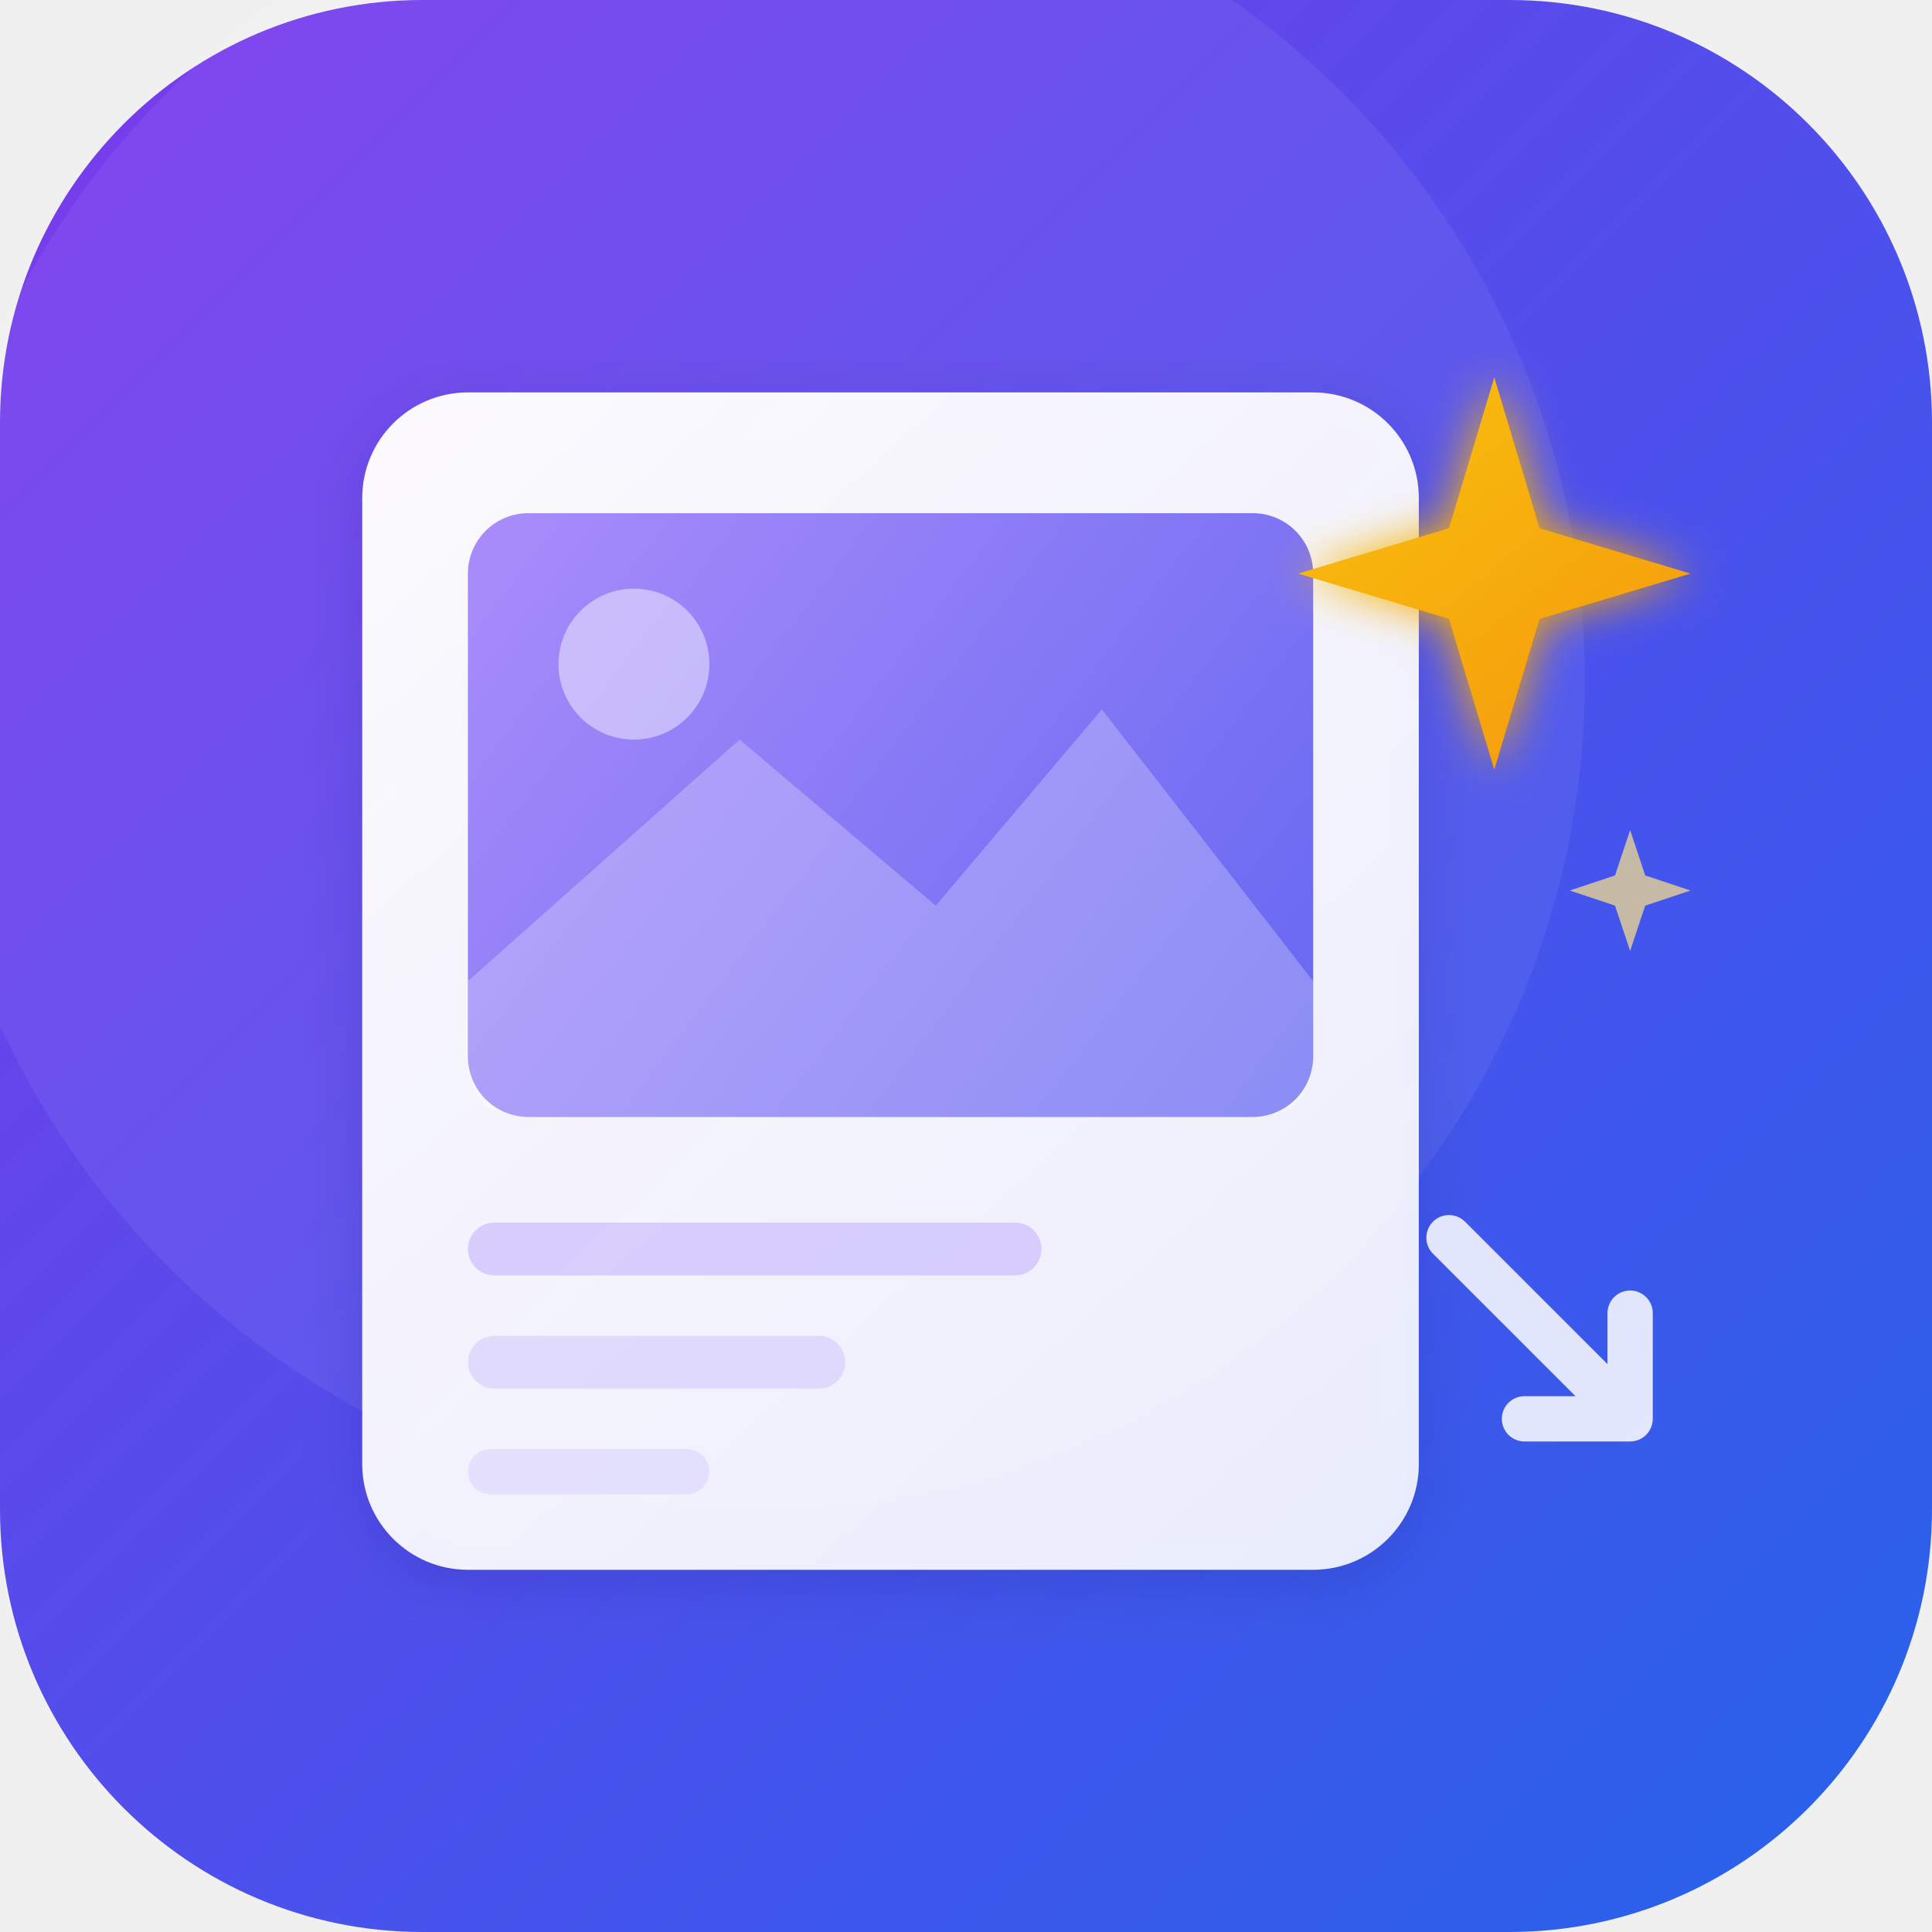
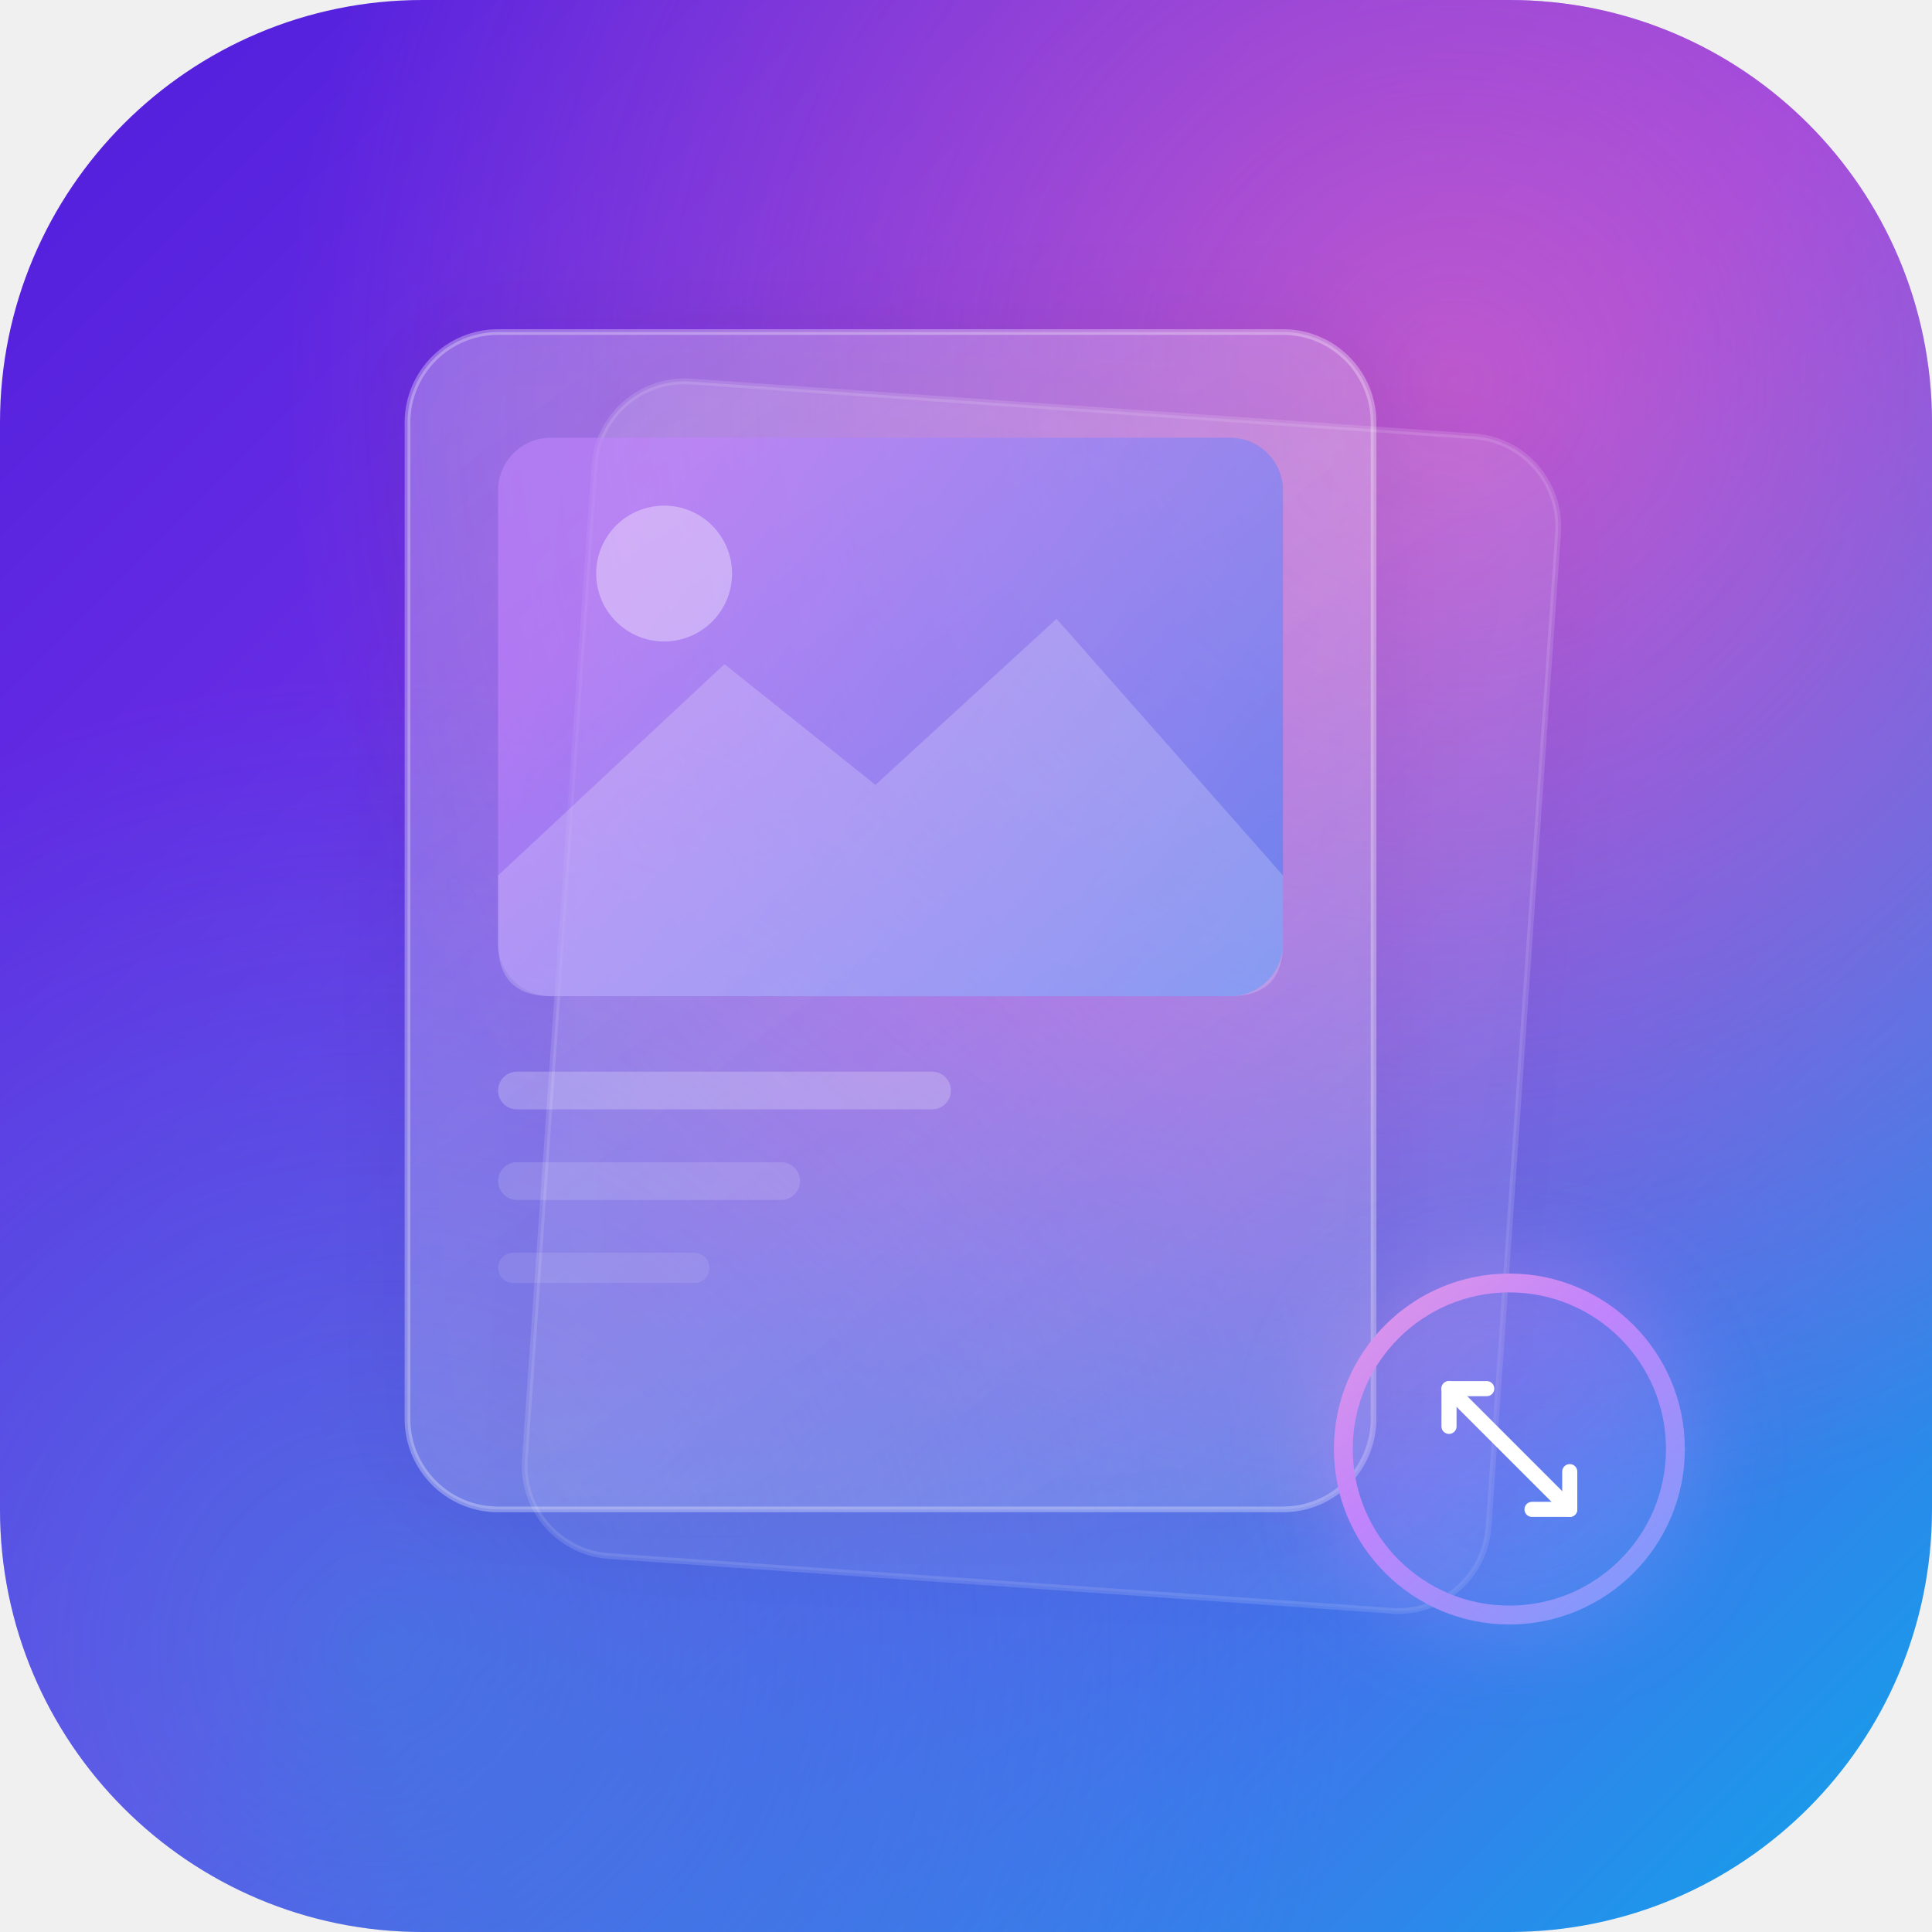
<svg xmlns="http://www.w3.org/2000/svg" viewBox="0 0 512 512" fill="none">
  <defs>
-     <linearGradient id="bg" x1="0" y1="0" x2="512" y2="512" gradientUnits="userSpaceOnUse">
-       <stop offset="0%" stop-color="#7c3aed" />
-       <stop offset="100%" stop-color="#2563eb" />
+     <linearGradient id="bg1" x1="0" y1="0" x2="512" y2="512" gradientUnits="userSpaceOnUse">
+       <stop offset="0%" stop-color="#4f1ddb" />
+       <stop offset="50%" stop-color="#7c3aed" />
+       <stop offset="100%" stop-color="#0ea5e9" />
    </linearGradient>
-     <linearGradient id="card" x1="96" y1="96" x2="384" y2="416" gradientUnits="userSpaceOnUse">
-       <stop offset="0%" stop-color="white" stop-opacity="0.97" />
-       <stop offset="100%" stop-color="white" stop-opacity="0.88" />
+     <radialGradient id="bg2" cx="75%" cy="20%" r="60%" gradientUnits="objectBoundingBox">
+       <stop offset="0%" stop-color="#f472b6" stop-opacity="0.55" />
+       <stop offset="100%" stop-color="#f472b6" stop-opacity="0" />
+     </radialGradient>
+     <radialGradient id="bg3" cx="20%" cy="85%" r="50%" gradientUnits="objectBoundingBox">
+       <stop offset="0%" stop-color="#06b6d4" stop-opacity="0.4" />
+       <stop offset="100%" stop-color="#06b6d4" stop-opacity="0" />
+     </radialGradient>
+     <linearGradient id="glass" x1="120" y1="80" x2="380" y2="420" gradientUnits="userSpaceOnUse">
+       <stop offset="0%" stop-color="white" stop-opacity="0.28" />
+       <stop offset="100%" stop-color="white" stop-opacity="0.10" />
    </linearGradient>
-     <linearGradient id="img" x1="128" y1="148" x2="340" y2="310" gradientUnits="userSpaceOnUse">
-       <stop offset="0%" stop-color="#a78bfa" />
-       <stop offset="100%" stop-color="#6366f1" />
+     <linearGradient id="glass-back" x1="160" y1="120" x2="400" y2="440" gradientUnits="userSpaceOnUse">
+       <stop offset="0%" stop-color="white" stop-opacity="0.15" />
+       <stop offset="100%" stop-color="white" stop-opacity="0.05" />
    </linearGradient>
-     <linearGradient id="sparkle" x1="340" y1="56" x2="440" y2="180" gradientUnits="userSpaceOnUse">
-       <stop offset="0%" stop-color="#facc15" />
-       <stop offset="100%" stop-color="#f59e0b" />
+     <linearGradient id="img-grad" x1="148" y1="168" x2="320" y2="296" gradientUnits="userSpaceOnUse">
+       <stop offset="0%" stop-color="#c084fc" />
+       <stop offset="100%" stop-color="#3b82f6" />
    </linearGradient>
-     <filter id="card-shadow" x="-8%" y="-4%" width="116%" height="116%">
-       <feDropShadow dx="0" dy="4" stdDeviation="8" flood-color="#1e1b4b" flood-opacity="0.15" />
-     </filter>
-     <filter id="sparkle-glow" x="-50%" y="-50%" width="200%" height="200%">
-       <feGaussianBlur in="SourceGraphic" stdDeviation="6" result="blur" />
+     <linearGradient id="ring" x1="340" y1="300" x2="460" y2="440" gradientUnits="userSpaceOnUse">
+       <stop offset="0%" stop-color="#f9a8d4" />
+       <stop offset="50%" stop-color="#c084fc" />
+       <stop offset="100%" stop-color="#60a5fa" />
+     </linearGradient>
+     <filter id="card-blur" x="-10%" y="-10%" width="120%" height="120%">
+       <feGaussianBlur in="SourceAlpha" stdDeviation="12" result="shadow" />
+       <feFlood flood-color="#1e1b4b" flood-opacity="0.25" result="color" />
+       <feComposite in="color" in2="shadow" operator="in" result="shadow" />
      <feMerge>
-         <feMergeNode in="blur" />
+         <feMergeNode in="shadow" />
        <feMergeNode in="SourceGraphic" />
      </feMerge>
    </filter>
+     <filter id="glow" x="-50%" y="-50%" width="200%" height="200%">
+       <feGaussianBlur stdDeviation="10" />
+     </filter>
  </defs>
-   <rect width="512" height="512" rx="112" fill="url(#bg)" />
-   <circle cx="200" cy="180" r="220" fill="white" opacity="0.06" />
-   <rect x="96" y="104" width="280" height="312" rx="28" fill="url(#card)" filter="url(#card-shadow)" />
-   <rect x="124" y="136" width="224" height="160" rx="16" fill="url(#img)" />
-   <path d="M124 260 L196 196 L248 240 L292 188 L348 260 L348 280 Q348 296 332 296 L140 296 Q124 296 124 280Z" fill="white" opacity="0.25" />
-   <circle cx="168" cy="176" r="20" fill="white" opacity="0.45" />
-   <rect x="124" y="324" width="152" height="14" rx="7" fill="#c4b5fd" opacity="0.6" />
-   <rect x="124" y="354" width="100" height="14" rx="7" fill="#c4b5fd" opacity="0.4" />
-   <rect x="124" y="384" width="64" height="12" rx="6" fill="#c4b5fd" opacity="0.3" />
-   <g filter="url(#sparkle-glow)">
-     <path d="M396 100 L408 140 L448 152 L408 164 L396 204 L384 164 L344 152 L384 140Z" fill="url(#sparkle)" />
+   <rect width="512" height="512" rx="112" fill="url(#bg1)" />
+   <rect width="512" height="512" rx="112" fill="url(#bg2)" />
+   <rect width="512" height="512" rx="112" fill="url(#bg3)" />
+   <g filter="url(#card-blur)">
+     <rect x="148" y="108" width="256" height="312" rx="24" fill="url(#glass-back)" stroke="white" stroke-opacity="0.12" stroke-width="1.5" transform="rotate(4, 276, 264)" />
  </g>
-   <path d="M432 220 L436 232 L448 236 L436 240 L432 252 L428 240 L416 236 L428 232Z" fill="#fde68a" opacity="0.7" />
-   <path d="M384 328 L432 376 M432 376 L432 348 M432 376 L404 376" stroke="white" stroke-width="12" stroke-linecap="round" stroke-linejoin="round" opacity="0.85" />
+   <g filter="url(#card-blur)">
+     <rect x="108" y="88" width="256" height="312" rx="24" fill="url(#glass)" stroke="white" stroke-opacity="0.3" stroke-width="1.5" />
+   </g>
+   <rect x="132" y="116" width="208" height="148" rx="14" fill="url(#img-grad)" opacity="0.6" />
+   <path d="M132 232 L192 176 L232 208 L280 164 L340 232 L340 250 Q340 264 326 264 L146 264 Q132 264 132 250Z" fill="white" opacity="0.2" />
+   <circle cx="176" cy="152" r="18" fill="white" opacity="0.35" />
+   <rect x="132" y="284" width="120" height="10" rx="5" fill="white" opacity="0.22" />
+   <rect x="132" y="308" width="80" height="10" rx="5" fill="white" opacity="0.14" />
+   <rect x="132" y="332" width="56" height="8" rx="4" fill="white" opacity="0.10" />
+   <circle cx="400" cy="384" r="52" fill="url(#ring)" opacity="0.3" filter="url(#glow)" />
+   <circle cx="400" cy="384" r="44" fill="none" stroke="url(#ring)" stroke-width="5" />
+   <path d="M384 368 L416 400" stroke="white" stroke-width="4" stroke-linecap="round" />
+   <path d="M384 368 L384 378 M384 368 L394 368" stroke="white" stroke-width="4" stroke-linecap="round" />
+   <path d="M416 400 L416 390 M416 400 L406 400" stroke="white" stroke-width="4" stroke-linecap="round" />
</svg>
